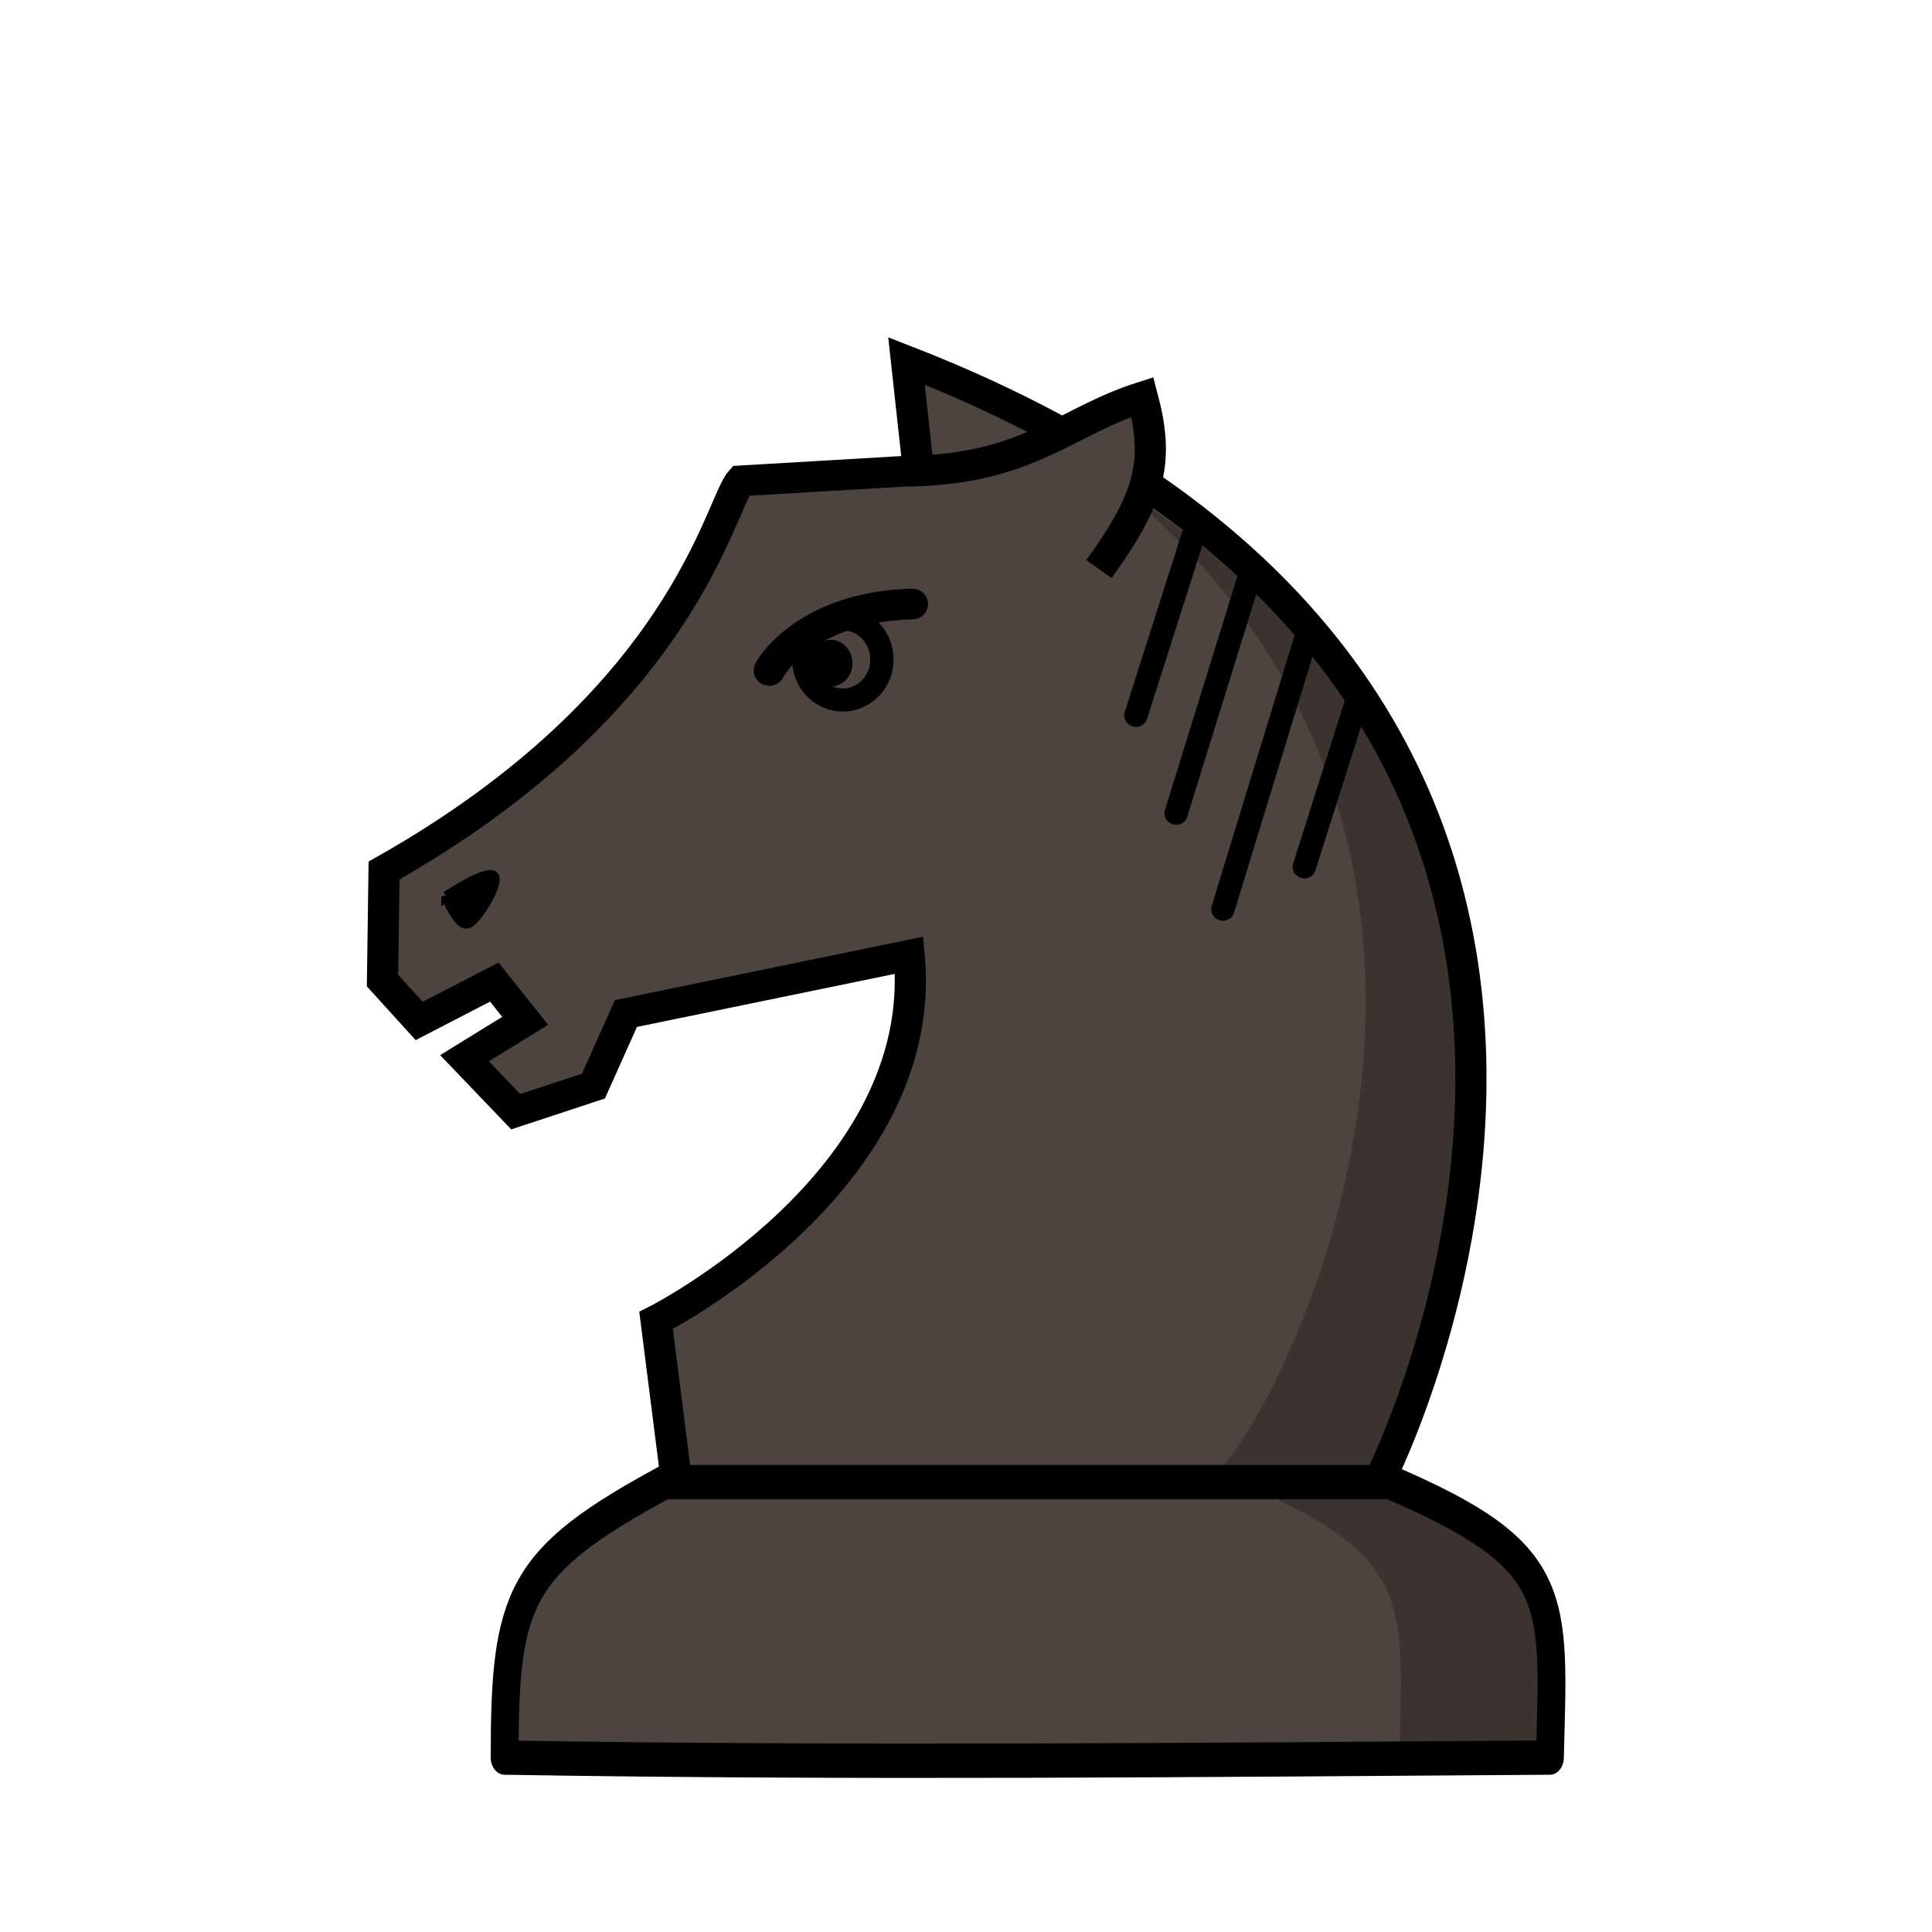
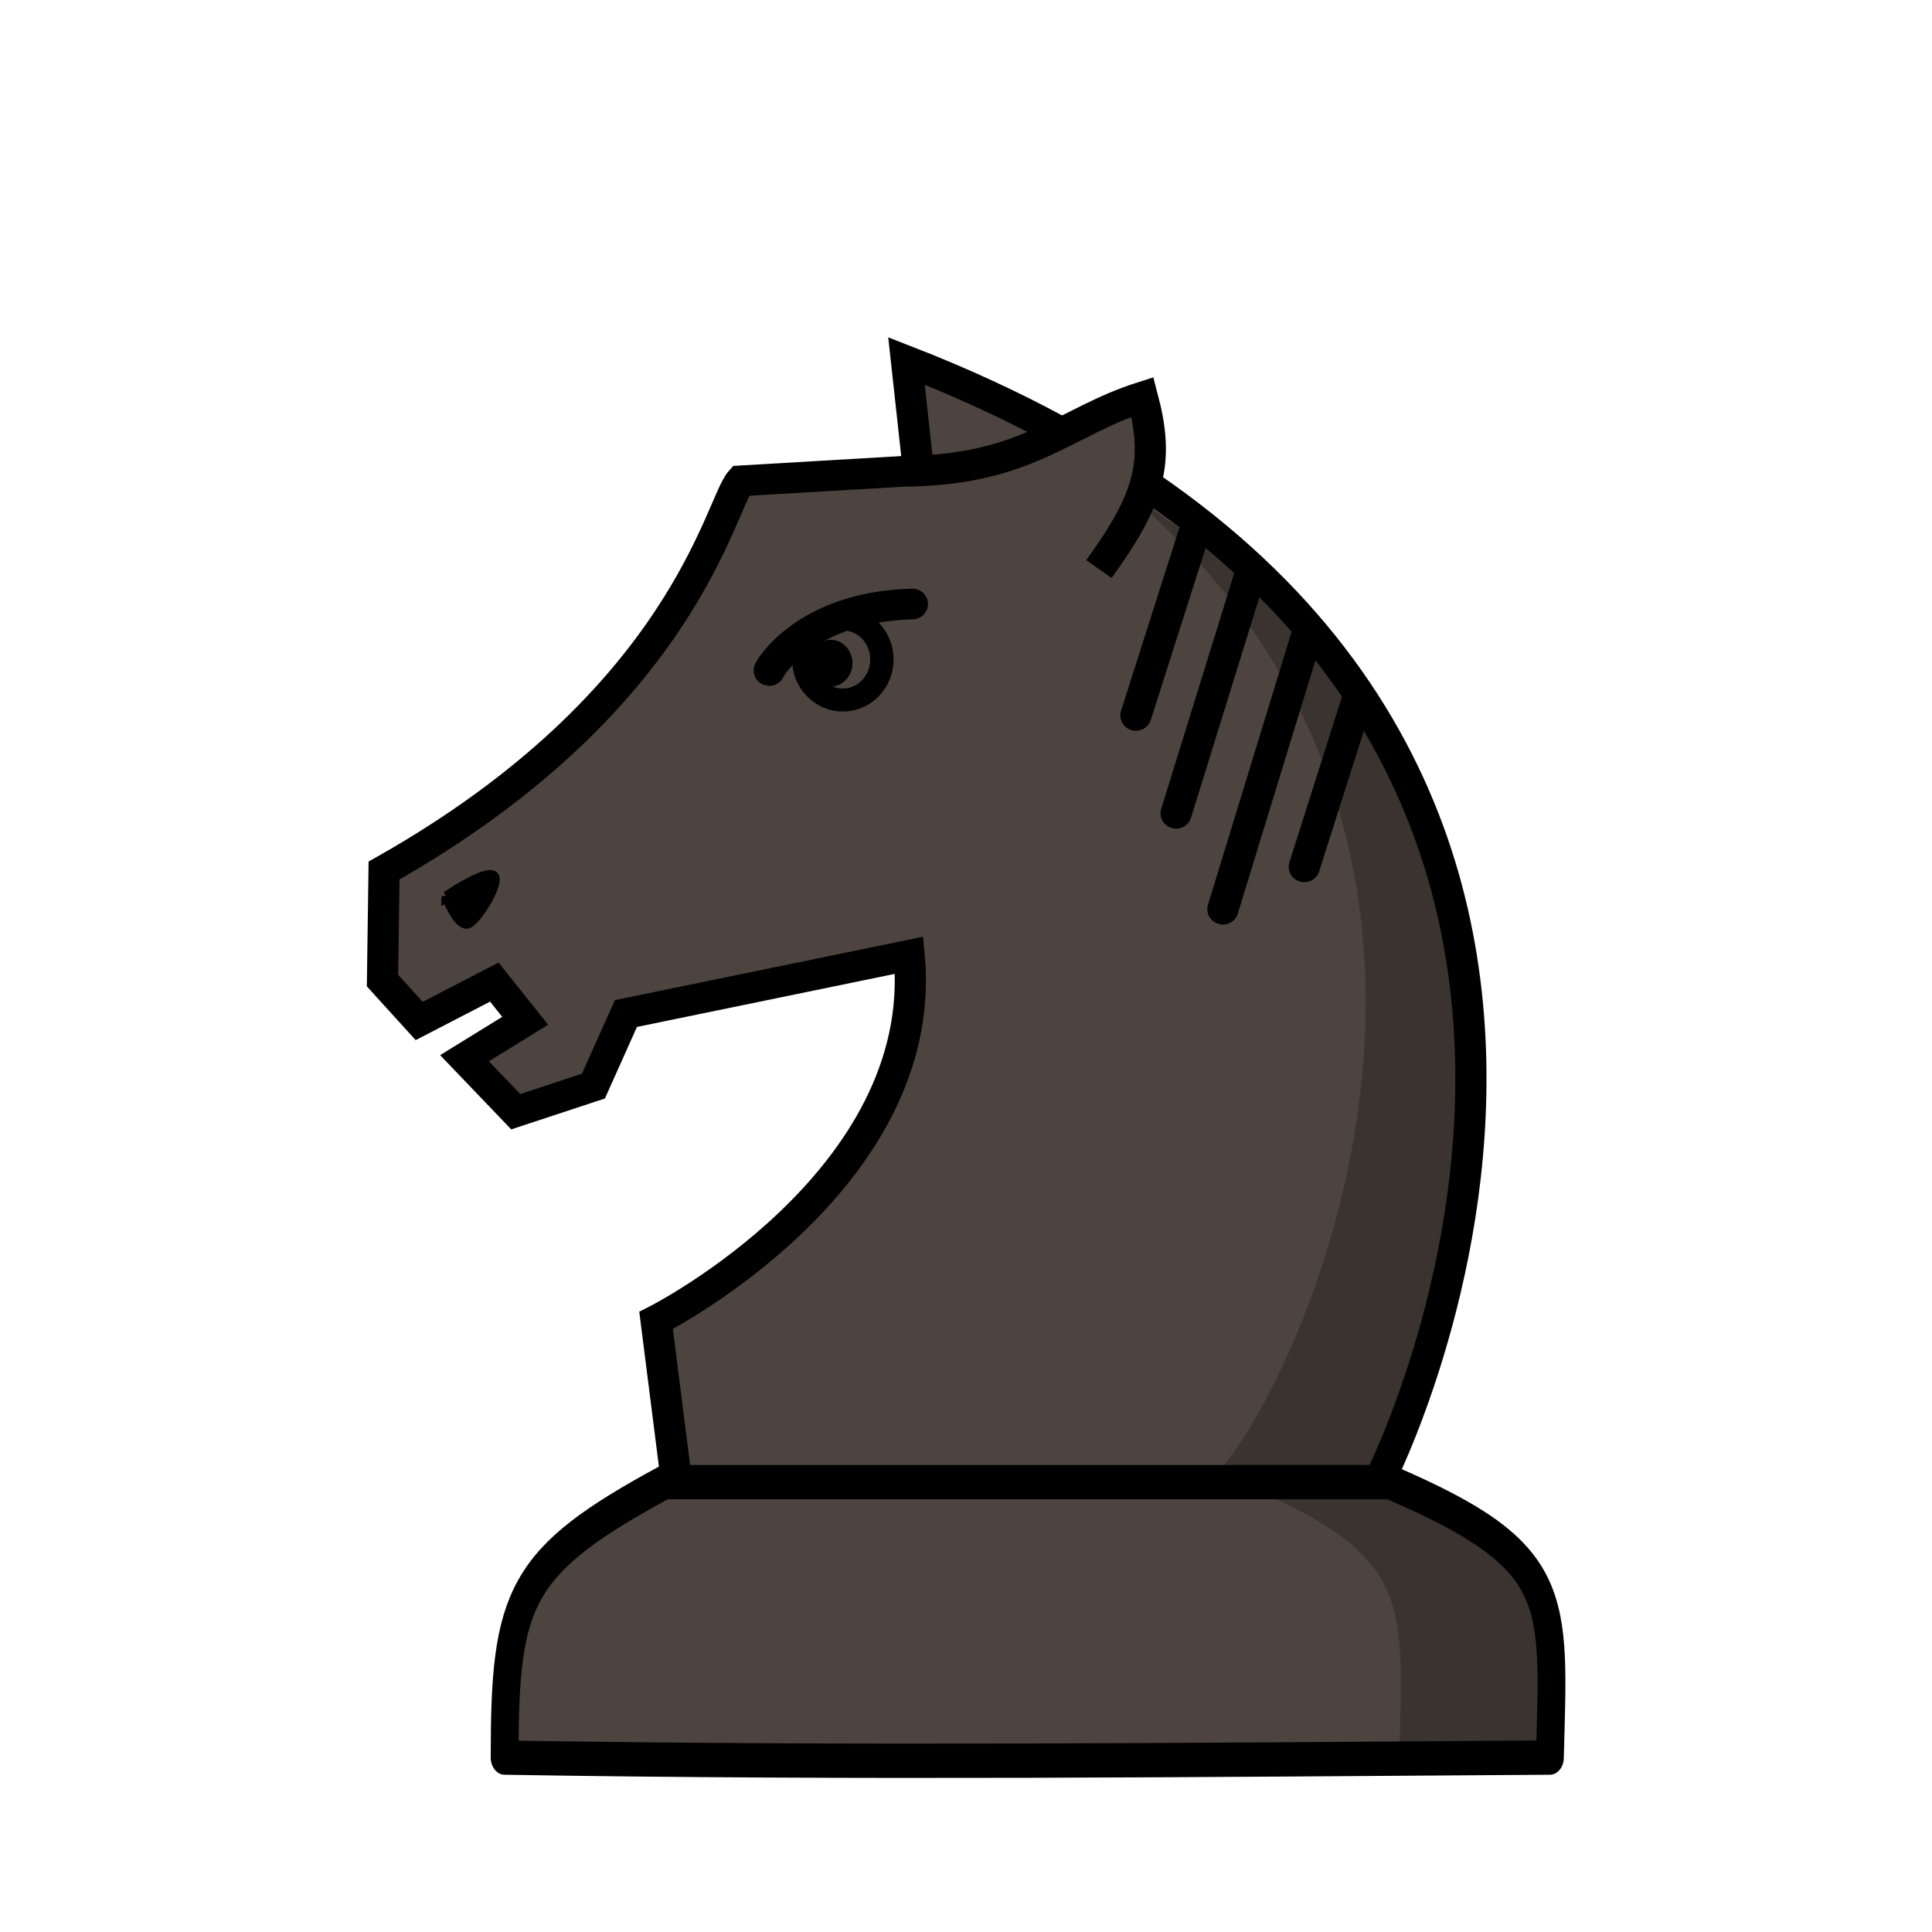
<svg xmlns="http://www.w3.org/2000/svg" width="50mm" height="50mm" clip-rule="evenodd" fill-rule="evenodd" image-rendering="optimizeQuality" shape-rendering="geometricPrecision" text-rendering="geometricPrecision" version="1.1" viewBox="0 0 50 50">
  <g transform="translate(283.09 543.21)">
    <g transform="matrix(1.0752 0 0 1.0592 21.5 85.778)" stroke-width=".937">
      <g stroke="#000">
        <path d="m-250.1-557.63s9.669-19.077-11.368-27.384l0.288 2.675-4.279 0.255c-0.511 0.584-1.358 5.379-8.584 9.521l-0.037 2.689 0.883 0.987 1.808-0.95 0.743 0.946-1.46 0.914 1.233 1.307 1.87-0.626 0.782-1.773 6.818-1.424c0.513 5.536-6.092 8.923-6.092 8.923l0.492 3.939z" fill="#4d443f" stroke-width=".75" />
        <path d="m-261.41-582.32c2.89-0.056 3.747-1.209 5.621-1.814 0.409 1.561 0.204 2.454-1.047 4.205" fill="#4d443f" stroke-width=".75" />
        <path d="m-272.54-571.93s0.281 0.72 0.506 0.66c0.225-0.06 0.862-1.139 0.581-1.179-0.281-0.04-1.087 0.52-1.087 0.52z" stroke-width=".248px" />
      </g>
-       <g fill="none" stroke="#000" stroke-linecap="round" stroke-width=".562">
+       <g fill="none" stroke="#000" stroke-linecap="round" stroke-width=".75">
        <path d="m-254.48-581.02-1.466 4.667" />
        <path d="m-253.18-579.85-1.798 5.889" />
        <path d="m-250.63-576.69-1.263 4.037" />
        <path d="m-251.82-578.35-2.032 6.732" />
      </g>
      <path d="m-256.22-581.84c11.232 9.607 2.88 24.324 1.892 24.208h4.233s7.438-15.438-6.125-24.208z" opacity=".25" />
      <ellipse cx="-263.29" cy="-577.63" rx=".522" ry=".57" style="paint-order:normal" />
      <ellipse cx="-263" cy="-577.72" rx=".941" ry=".991" fill="none" stroke="#000" stroke-linecap="round" stroke-linejoin="round" stroke-width=".562" style="paint-order:normal" />
      <path d="m-264.77-577.45c-0.019-3e-3 0.836-1.56 3.445-1.625" fill="none" stroke="#000" stroke-linecap="round" stroke-width=".75" />
    </g>
    <g transform="matrix(.8741 0 0 1.0764 34.92 35.177)" stroke-width="1.031">
      <path d="m-344.13-501.7c-4.348 1.913-4.743 2.781-4.743 6.623 10.316 0.141 20.631 0.055 30.947 0 0.119-3.863 0.392-4.835-4.744-6.623z" fill="#4d443f" stroke="#000" stroke-linejoin="round" stroke-width=".825" />
      <path d="m-327.13-501.7c5.136 1.789 4.863 2.76 4.744 6.623 0 0 1.147-2e-3 4.465 0 0.119-3.863 0.392-4.835-4.745-6.623z" opacity=".25" />
    </g>
  </g>
</svg>
